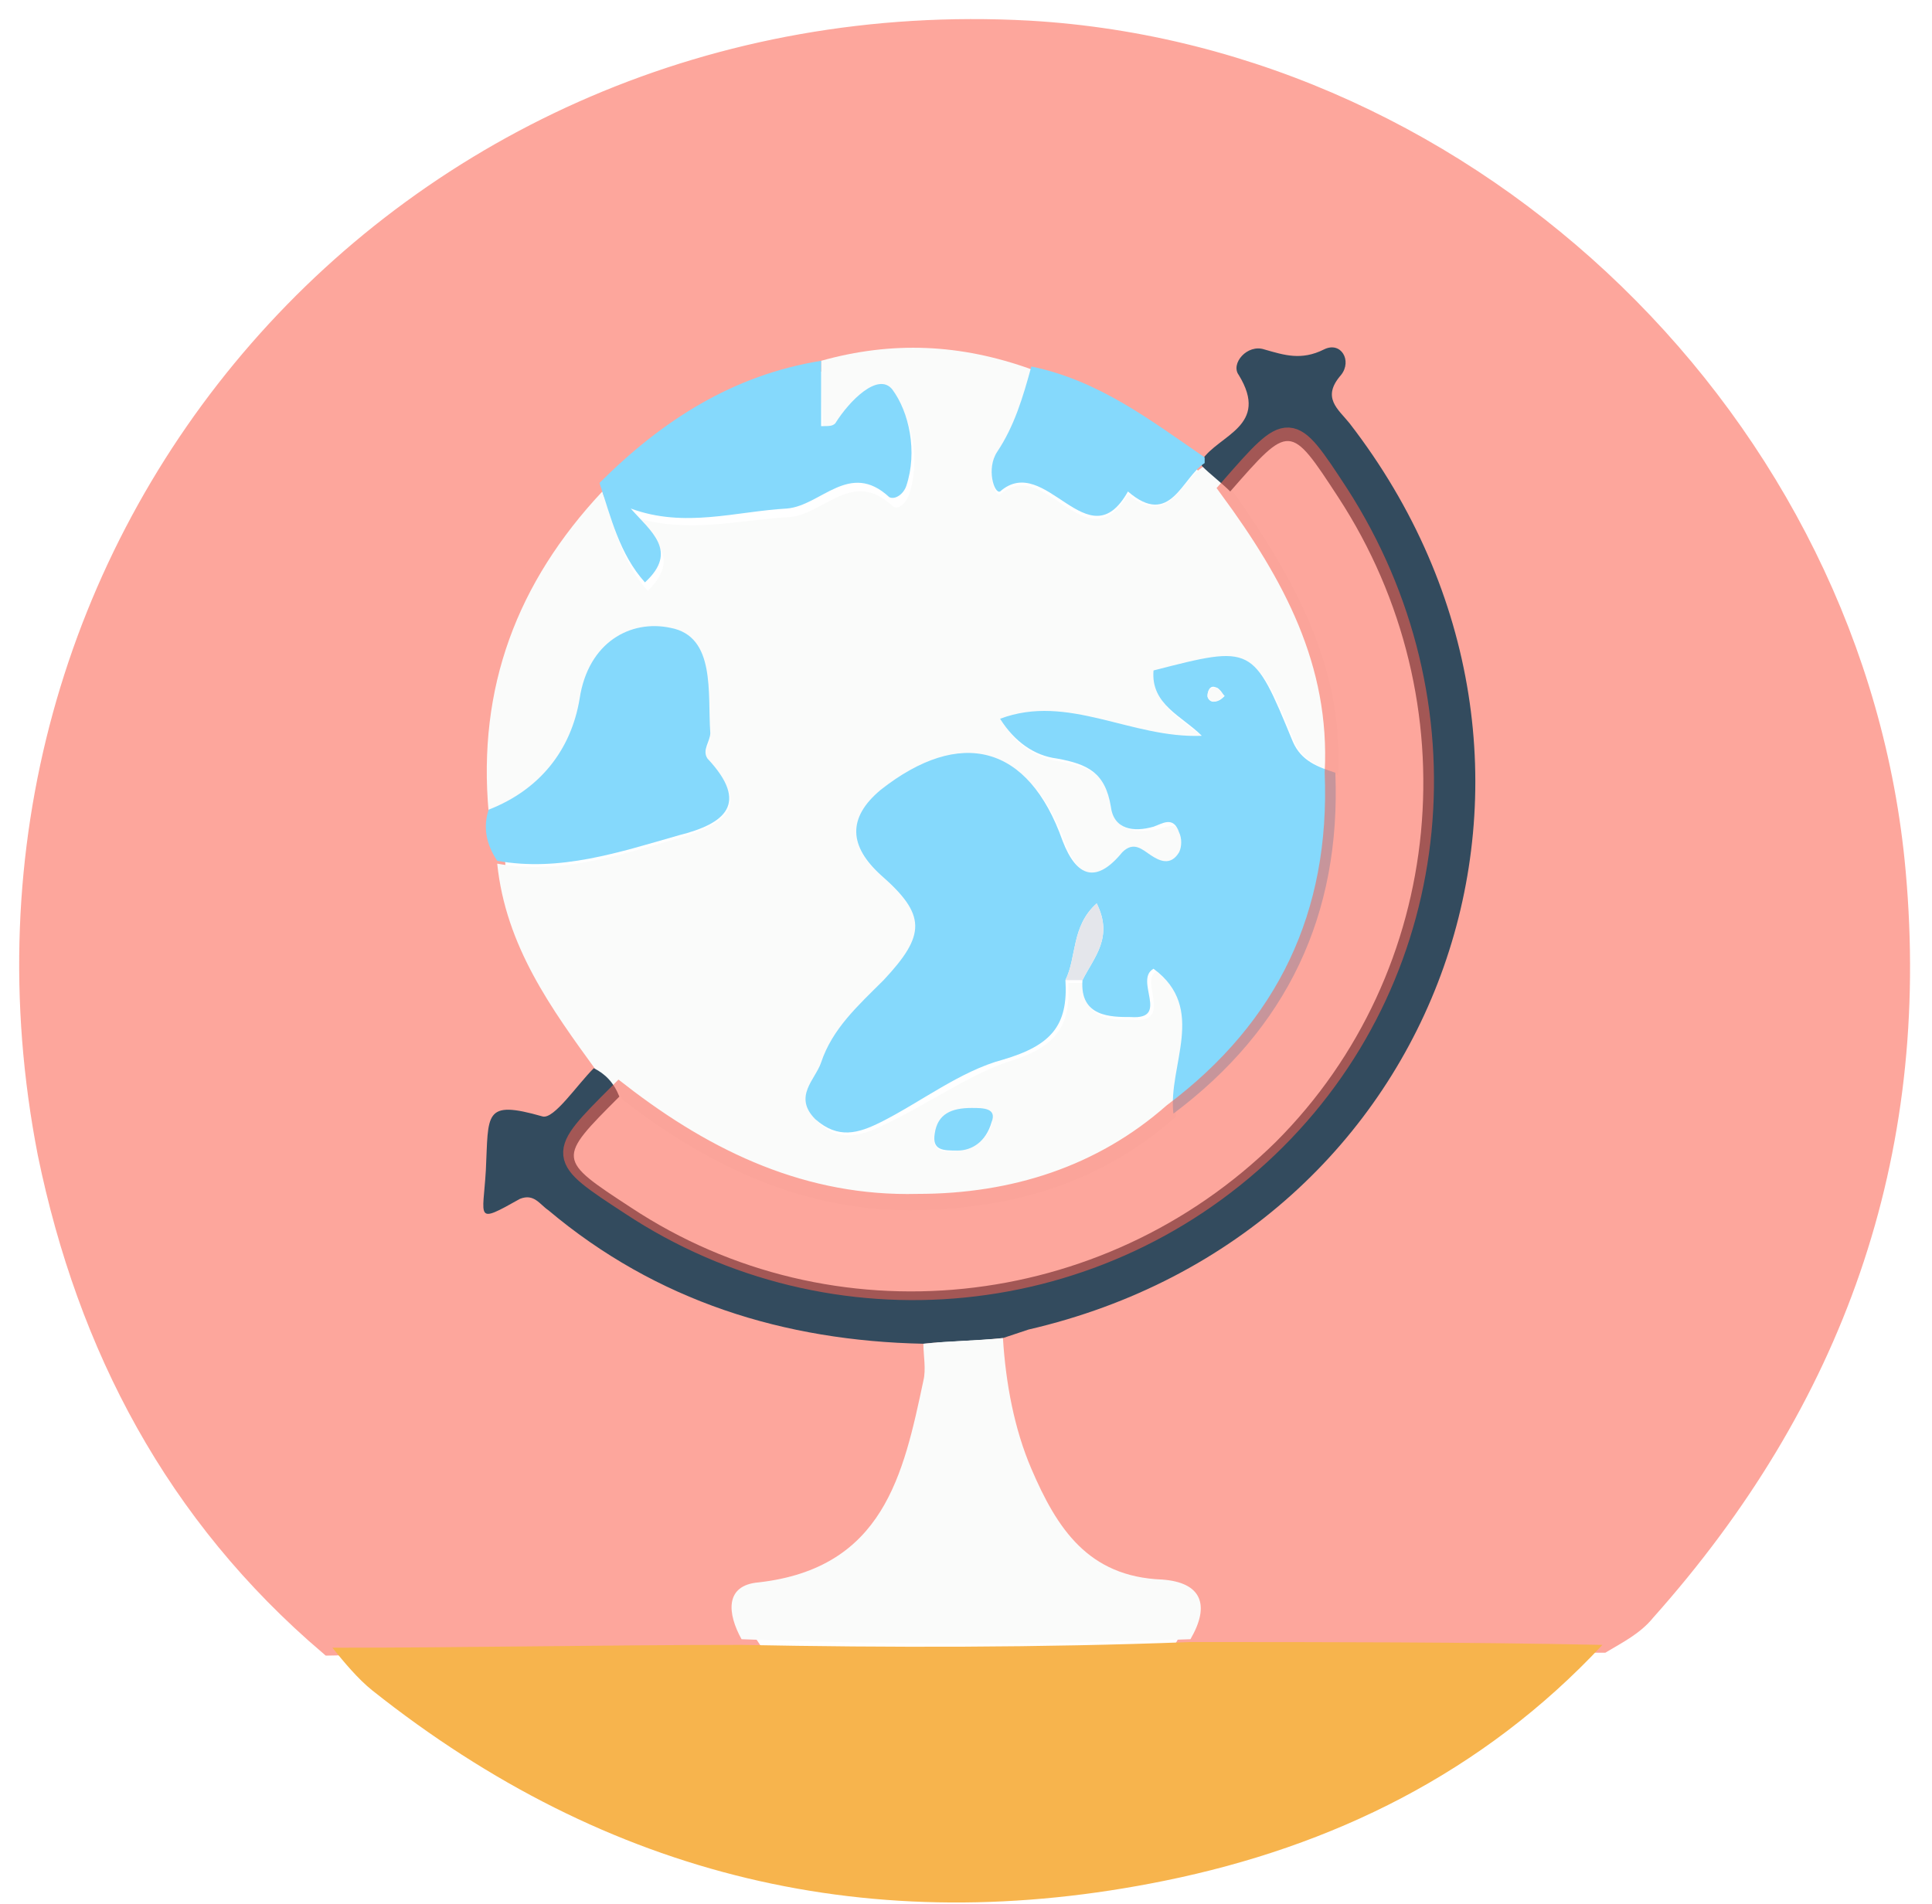
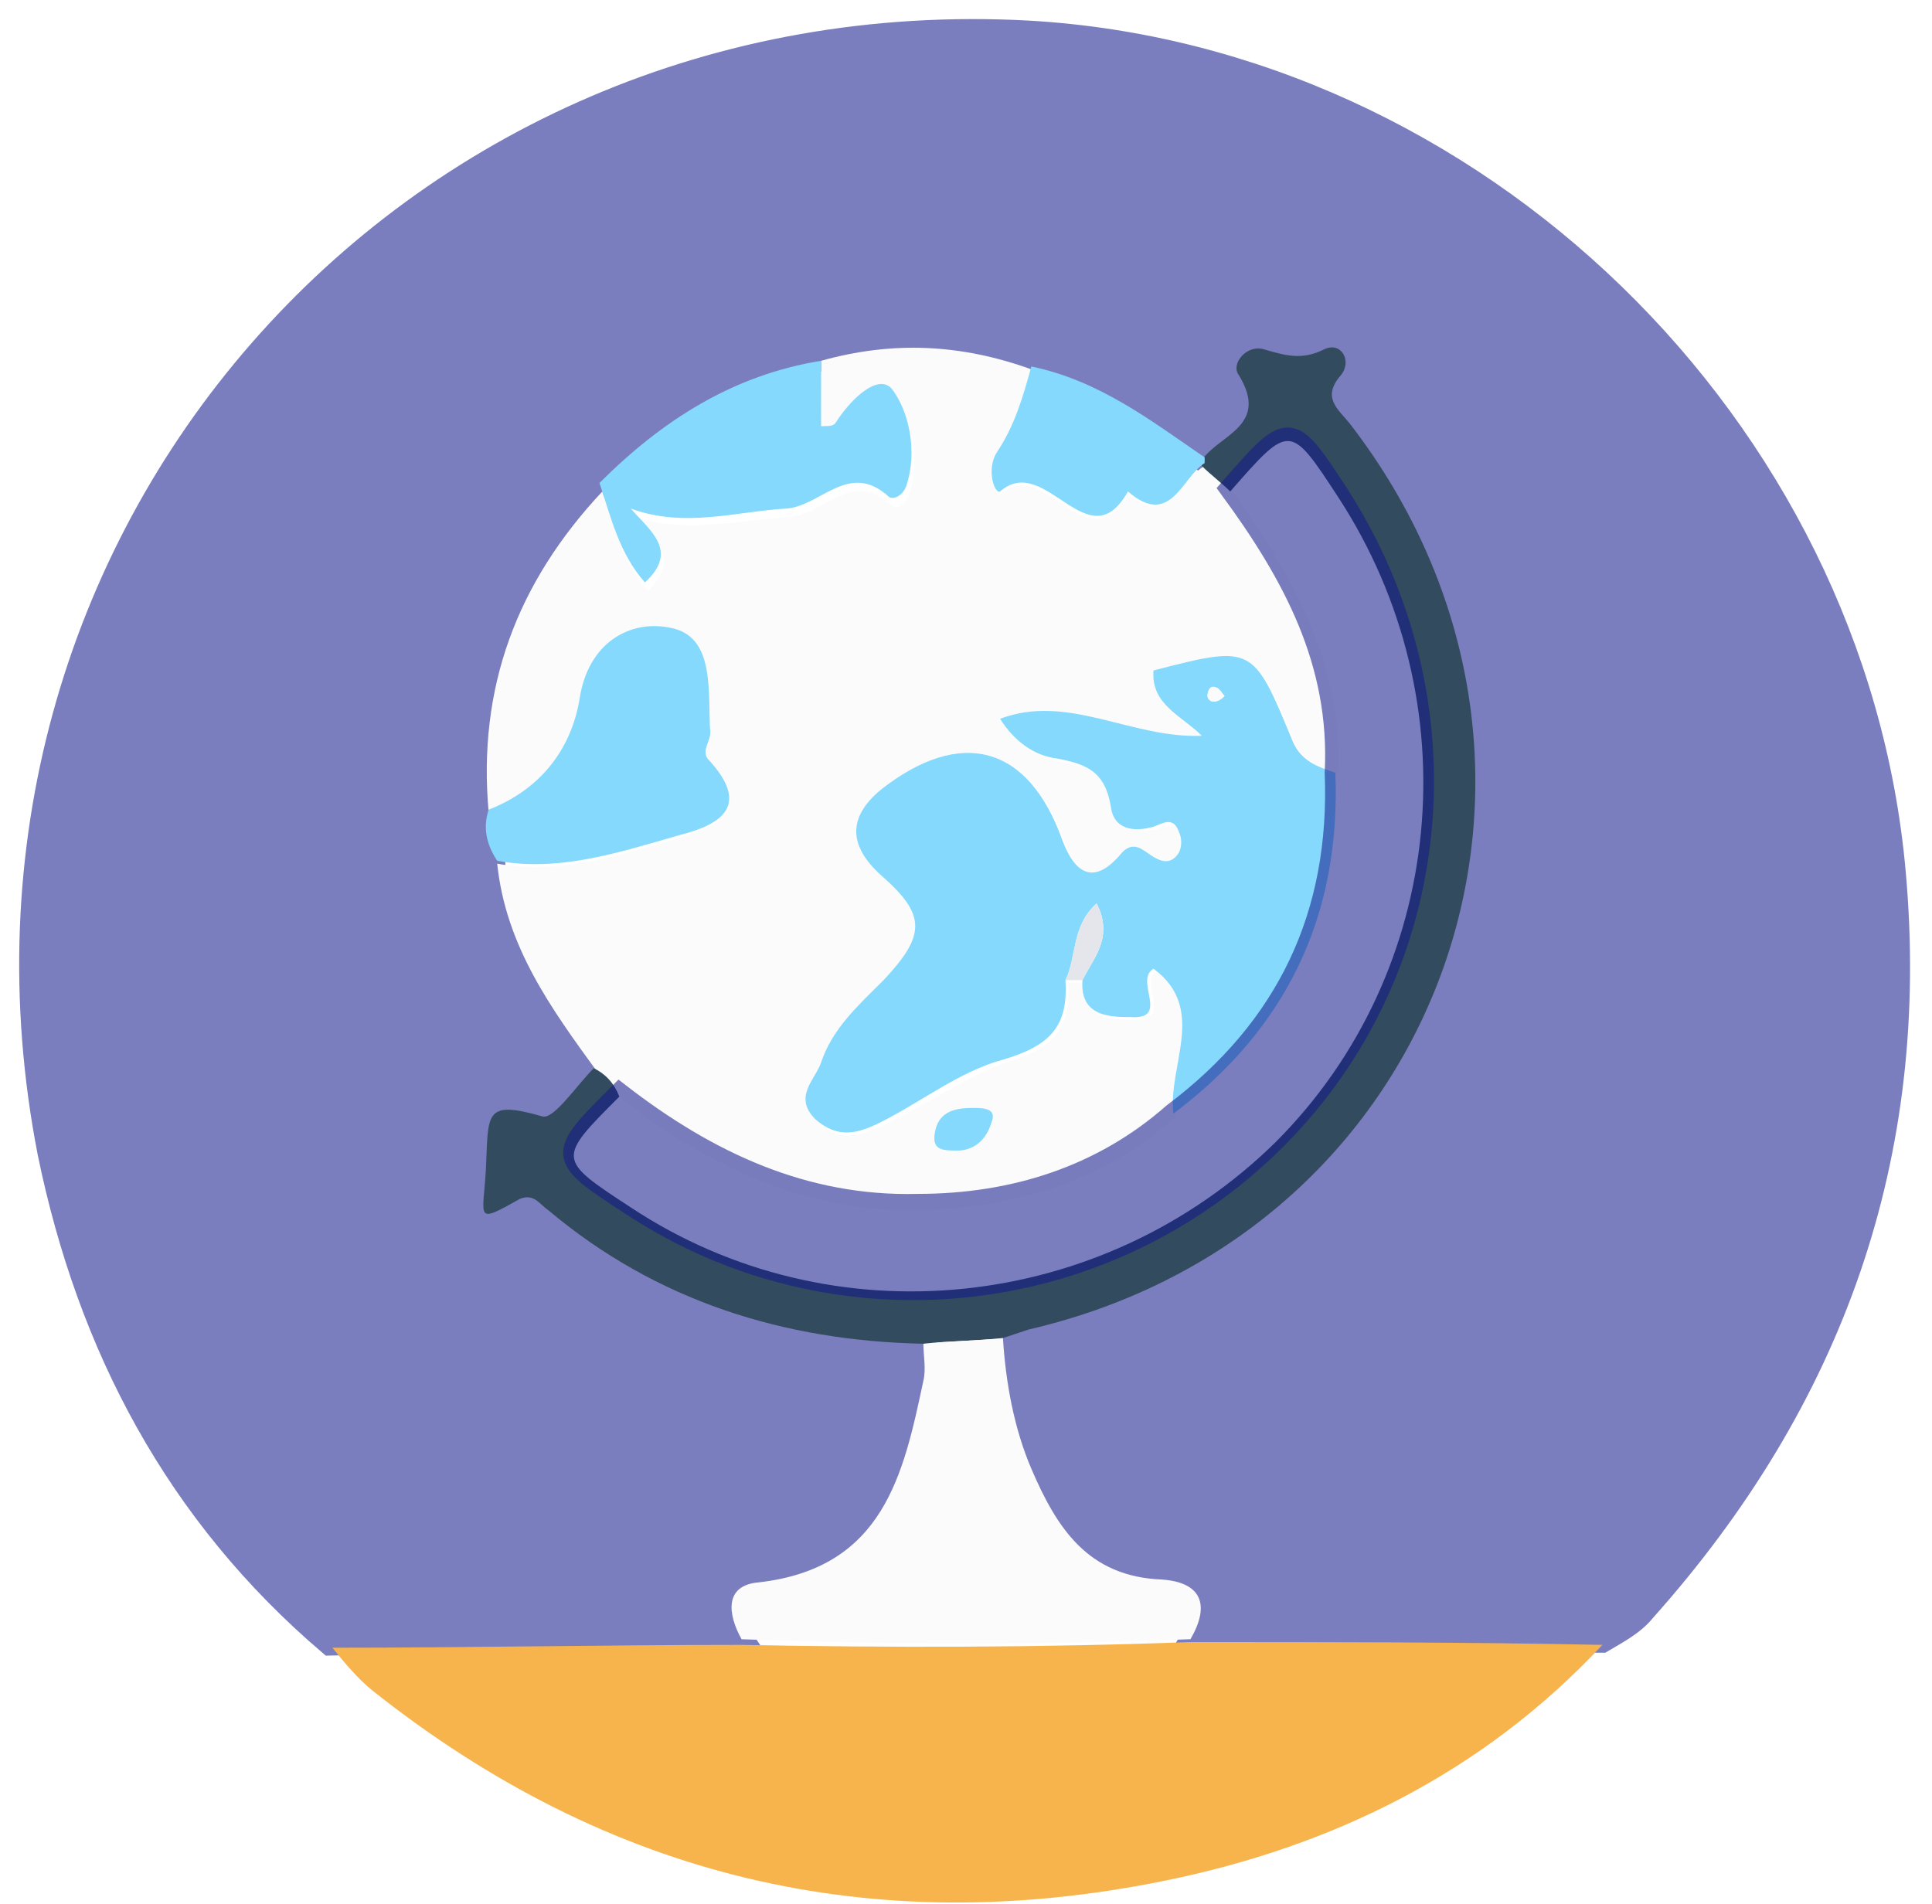
<svg xmlns="http://www.w3.org/2000/svg" width="68" height="67" viewBox="0 0 68 67" fill="none">
-   <path opacity="0.56" d="M11.6 57.9C6.2 53.3 3.1 47.4 1.7 40.6C-2.5 19.1 14.2 -0.1 36.2 1.1C51.9 2 65.3 15 66.7 30.7C67.6 40.7 64.5 49.3 57.9 56.7C57.5 57.2 56.9 57.5 56.4 57.8C51.6 57.8 46.7 57.8 41.9 57.7C42.6 56.5 42.3 55.7 40.9 55.6C38.3 55.4 37.1 53.7 36.3 51.7C35.7 50.2 35.4 48.7 35.3 47.1C35.6 47 35.9 46.9 36.2 46.8C50.9 43.4 56.7 26.8 47.5 14.9C47.1 14.4 46.5 14 47.2 13.2C47.6 12.7 47.2 12 46.6 12.3C45.8 12.7 45.2 12.6 44.5 12.3C43.9 12.1 43.4 12.8 43.6 13.2C44.7 15 42.9 15.3 42.3 16.2C40.4 14.9 38.6 13.5 36.3 13C33.9 12.2 31.4 12.1 28.9 12.7C25.7 13.2 23.2 14.8 21.1 17.1C18.1 20.3 16.7 24.1 17.1 28.4C17 29.1 17.1 29.7 17.4 30.3C17.6 33.2 19.3 35.4 20.9 37.6C20.3 38.2 19.5 39.4 19.2 39.2C17.1 38.5 17.2 39.1 17.2 41.1C17.2 42.8 16.8 43 18.4 42.1C18.8 41.9 19.1 42.3 19.4 42.5C23.2 45.7 27.7 47.1 32.6 47.2C32.6 47.6 32.6 48.1 32.5 48.5C31.8 51.9 31.1 55.2 26.7 55.6C25.5 55.7 25.5 56.7 26.1 57.6C21.3 57.8 16.4 57.8 11.6 57.9Z" fill="#FB614E" stroke="#FB614E" stroke-width="0.75" stroke-miterlimit="10" />
+   <path opacity="0.56" d="M11.6 57.9C6.2 53.3 3.1 47.4 1.7 40.6C-2.5 19.1 14.2 -0.1 36.2 1.1C51.9 2 65.3 15 66.7 30.7C67.6 40.7 64.5 49.3 57.9 56.7C57.5 57.2 56.9 57.5 56.4 57.8C51.6 57.8 46.7 57.8 41.9 57.7C42.6 56.5 42.3 55.7 40.9 55.6C38.3 55.4 37.1 53.7 36.3 51.7C35.7 50.2 35.4 48.7 35.3 47.1C35.6 47 35.9 46.9 36.2 46.8C50.9 43.4 56.7 26.8 47.5 14.9C47.1 14.4 46.5 14 47.2 13.2C47.6 12.7 47.2 12 46.6 12.3C45.8 12.7 45.2 12.6 44.5 12.3C43.9 12.1 43.4 12.8 43.6 13.2C44.7 15 42.9 15.3 42.3 16.2C40.4 14.9 38.6 13.5 36.3 13C33.9 12.2 31.4 12.1 28.9 12.7C25.7 13.2 23.2 14.8 21.1 17.1C18.1 20.3 16.7 24.1 17.1 28.4C17 29.1 17.1 29.7 17.4 30.3C17.6 33.2 19.3 35.4 20.9 37.6C20.3 38.2 19.5 39.4 19.2 39.2C17.1 38.5 17.2 39.1 17.2 41.1C17.2 42.8 16.8 43 18.4 42.1C18.8 41.9 19.1 42.3 19.4 42.5C23.2 45.7 27.7 47.1 32.6 47.2C32.6 47.6 32.6 48.1 32.5 48.5C31.8 51.9 31.1 55.2 26.7 55.6C25.5 55.7 25.5 56.7 26.1 57.6C21.3 57.8 16.4 57.8 11.6 57.9Z" fill="#11198B" stroke="#11198B" stroke-width="0.75" stroke-miterlimit="10" />
  <path d="M41.9 57.8C46.7 57.8 51.6 57.8 56.4 57.9C52.2 62.4 46.9 65 41 66.2C30.7 68.3 21.4 66.1 13.1 59.5C12.6 59.1 12.1 58.5 11.7 58C16.5 58 21.3 57.9 26.1 57.9C31.3 58 36.6 58 41.9 57.8Z" fill="#F7B44D" />
  <path d="M28.9 12.7C31.4 12 33.8 12.1 36.3 13C36 14 35.7 15.1 35.1 16C34.7 16.5 35 17.5 35.2 17.4C36.8 16 38.2 19.9 39.7 17.4C41.2 18.6 41.5 16.9 42.4 16.4C42.7 16.7 43.1 17 43.4 17.3C45.5 20.3 47.3 23.4 47.1 27.3C46.5 27 45.9 26.8 45.6 26.2C44.2 22.8 44.2 22.8 40.7 23.7C40.6 24.9 41.6 25.3 42.4 26C40 26.1 37.8 24.5 35.3 25.4C35.7 26.2 36.5 26.7 37.3 26.8C38.4 27 39 27.3 39.2 28.5C39.3 29.3 40 29.3 40.7 29.2C41.1 29.1 41.5 28.9 41.6 29.4C41.7 29.6 41.7 29.9 41.6 30.1C41.3 30.6 41 30.4 40.6 30.2C40.3 30 40 29.7 39.6 30.1C38.7 31.1 38 31 37.5 29.7C36.3 26.3 33.9 25.7 31.1 27.9C29.8 28.9 29.9 29.9 31.1 30.9C32.6 32.3 32.7 33 31.2 34.6C30.4 35.5 29.5 36.3 29 37.5C28.8 38.2 28 38.8 28.8 39.5C29.5 40.2 30.3 40 31.1 39.6C32.6 38.9 34 37.9 35.4 37.4C37.1 36.9 37.7 36.2 37.6 34.6C37.8 34.6 38 34.6 38.2 34.6C38.1 35.9 39.1 35.9 39.9 35.9C41.3 36 40.1 34.5 40.7 34.2C42.6 35.7 41.2 37.6 41.4 39.3C38.8 41.6 35.8 42.5 32.4 42.6C28.4 42.7 25 41.1 21.9 38.7C21.7 38.3 21.4 37.9 21 37.7C19.4 35.5 17.8 33.3 17.5 30.4C19.7 30.8 21.8 30.1 23.9 29.5C25.5 29 26.5 28.4 24.9 26.8C24.7 26.5 25 26.2 25 25.9C24.9 24.5 25.1 22.5 23.6 22.2C22.3 21.9 20.8 22.8 20.4 24.7C20.1 26.5 19 27.9 17.2 28.6C16.8 24.2 18.2 20.5 21.2 17.3C21.6 18.5 21.9 19.8 22.8 20.8C24 19.6 23 19 22.3 18.2C24.2 18.8 26 18.3 27.8 18.2C29 18.1 30 16.5 31.4 17.8C31.6 18 31.9 17.7 32 17.4C32.4 16.2 32.1 14.8 31.5 14C31 13.4 30 14.4 29.5 15.2C29.5 15.3 29.3 15.3 29 15.3C28.9 14.2 28.9 13.5 28.9 12.7ZM33.7 40.5C34.2 40.4 34.7 40.2 34.9 39.6C35 39 34.5 39.1 34.2 39.1C33.6 39.1 33.1 39.3 32.9 40C32.8 40.5 33.2 40.6 33.7 40.5Z" fill="#FAFBFA" />
  <path d="M20.9 37.6C21.3 37.8 21.6 38.1 21.8 38.6C19.6 40.8 19.6 40.8 22.2 42.5C29.3 47.2 38.8 46.2 44.9 40.2C50.9 34.2 51.8 24.7 47.1 17.5C45.4 14.9 45.4 14.9 43.3 17.3C43 17 42.6 16.7 42.3 16.4V16.2C42.9 15.3 44.7 15 43.6 13.2C43.3 12.8 43.9 12.1 44.5 12.3C45.2 12.5 45.8 12.7 46.6 12.3C47.2 12 47.6 12.7 47.2 13.2C46.5 14 47.1 14.4 47.5 14.9C56.7 26.8 50.9 43.4 36.2 46.8C35.9 46.9 35.6 47 35.3 47.1C34.4 47.2 33.5 47.2 32.5 47.3C27.6 47.2 23.1 45.8 19.3 42.6C19 42.4 18.8 42 18.3 42.2C16.7 43.1 17 42.9 17.1 41.2C17.2 39.2 17 38.7 19.1 39.3C19.5 39.4 20.3 38.2 20.9 37.6Z" fill="#334B5E" />
  <path d="M32.5 47.3C33.4 47.2 34.3 47.2 35.3 47.1C35.4 48.7 35.7 50.3 36.3 51.7C37.2 53.8 38.3 55.5 40.9 55.6C42.3 55.7 42.6 56.5 41.9 57.7C36.6 57.9 31.4 57.9 26.1 57.7C25.6 56.8 25.5 55.8 26.7 55.7C31.1 55.2 31.8 51.9 32.5 48.6C32.6 48.2 32.5 47.7 32.5 47.3Z" fill="#FAFBFA" />
  <path d="M17.2 28.5C19 27.8 20.1 26.4 20.4 24.6C20.7 22.6 22.2 21.8 23.6 22.1C25.2 22.4 24.9 24.4 25 25.8C25 26.1 24.7 26.4 24.9 26.7C26.4 28.3 25.5 29 23.9 29.4C21.8 30 19.7 30.7 17.5 30.3C17.1 29.7 17 29.1 17.2 28.5Z" fill="#85D9FC" />
  <path d="M28.9 12.7C28.9 13.5 28.9 14.2 28.9 15C29.2 15 29.3 15 29.4 14.9C29.9 14.1 30.9 13.1 31.4 13.7C32 14.5 32.3 15.9 31.9 17.1C31.8 17.4 31.5 17.6 31.3 17.5C29.9 16.2 28.9 17.8 27.7 17.9C25.9 18 24.1 18.6 22.2 17.9C22.9 18.7 23.9 19.4 22.7 20.5C21.8 19.5 21.5 18.2 21.1 17C23.3 14.8 25.8 13.2 28.9 12.7Z" fill="#85D9FC" />
  <path d="M42.4 16.1V16.3C41.6 16.8 41.2 18.6 39.7 17.3C38.3 19.8 36.8 15.9 35.2 17.3C35 17.4 34.7 16.5 35.1 15.9C35.7 15 36 14 36.3 12.9C38.7 13.4 40.5 14.8 42.4 16.1Z" fill="#85D9FC" />
  <path d="M41.3 39.2C41.1 37.5 42.5 35.5 40.6 34.1C39.9 34.5 41.2 35.9 39.8 35.8C39.1 35.8 38 35.8 38.1 34.5C38.5 33.7 39.2 33 38.6 31.8C37.7 32.6 37.9 33.7 37.5 34.5C37.6 36.1 37 36.8 35.3 37.3C33.8 37.7 32.4 38.8 31 39.5C30.2 39.9 29.5 40.1 28.7 39.4C27.9 38.6 28.7 38 28.9 37.4C29.3 36.2 30.2 35.4 31.1 34.5C32.6 32.9 32.6 32.2 31 30.8C29.9 29.8 29.8 28.8 31 27.8C33.8 25.6 36.2 26.2 37.4 29.6C37.9 30.9 38.6 31.1 39.5 30C39.9 29.6 40.2 29.9 40.5 30.1C40.8 30.3 41.2 30.5 41.5 30C41.6 29.8 41.6 29.5 41.5 29.3C41.3 28.7 40.9 29 40.6 29.1C39.9 29.3 39.2 29.2 39.1 28.4C38.9 27.2 38.3 26.9 37.2 26.7C36.4 26.6 35.7 26.1 35.2 25.3C37.6 24.4 39.8 26 42.3 25.9C41.6 25.2 40.5 24.8 40.6 23.6C44.1 22.7 44.1 22.7 45.5 26.1C45.8 26.8 46.4 27 47 27.2C47.2 32.2 45.3 36.2 41.3 39.2ZM43.1 24.5C43 24.4 42.9 24.2 42.8 24.2C42.6 24.1 42.5 24.3 42.5 24.5C42.5 24.6 42.6 24.7 42.7 24.7C42.9 24.7 43 24.6 43.1 24.5Z" fill="#85D9FC" />
-   <path opacity="0.56" d="M41.3 39.2C45.3 36.2 47.2 32.2 47 27.2C47.2 23.3 45.5 20.2 43.3 17.2C45.4 14.8 45.4 14.8 47.1 17.4C51.8 24.7 50.9 34.1 44.9 40.1C38.8 46.2 29.3 47.1 22.2 42.4C19.6 40.7 19.6 40.7 21.8 38.5C24.9 40.9 28.3 42.5 32.3 42.4C35.7 42.4 38.8 41.4 41.3 39.2Z" fill="#FB614E" stroke="#FB614E" stroke-width="0.75" stroke-miterlimit="10" />
+   <path opacity="0.56" d="M41.3 39.2C45.3 36.2 47.2 32.2 47 27.2C47.2 23.3 45.5 20.2 43.3 17.2C45.4 14.8 45.4 14.8 47.1 17.4C51.8 24.7 50.9 34.1 44.9 40.1C38.8 46.2 29.3 47.1 22.2 42.4C19.6 40.7 19.6 40.7 21.8 38.5C24.9 40.9 28.3 42.5 32.3 42.4C35.7 42.4 38.8 41.4 41.3 39.2Z" fill="#11198B" stroke="#11198B" stroke-width="0.75" stroke-miterlimit="10" />
  <path d="M33.7 40.5C33.2 40.5 32.8 40.5 32.9 39.9C33 39.2 33.5 39 34.2 39C34.6 39 35.1 39 34.9 39.5C34.7 40.2 34.2 40.5 33.7 40.5Z" fill="#85D9FC" />
  <path d="M37.5 34.5C37.9 33.7 37.7 32.6 38.6 31.8C39.2 33 38.5 33.7 38.1 34.5C37.9 34.5 37.7 34.5 37.5 34.5Z" fill="#E4E6EB" />
  <path d="M43.1 24.5C43 24.6 42.8 24.7 42.7 24.7C42.7 24.7 42.5 24.6 42.5 24.5C42.5 24.3 42.6 24.2 42.8 24.2C43 24.3 43 24.4 43.1 24.5Z" fill="#FAFBFA" />
</svg>
